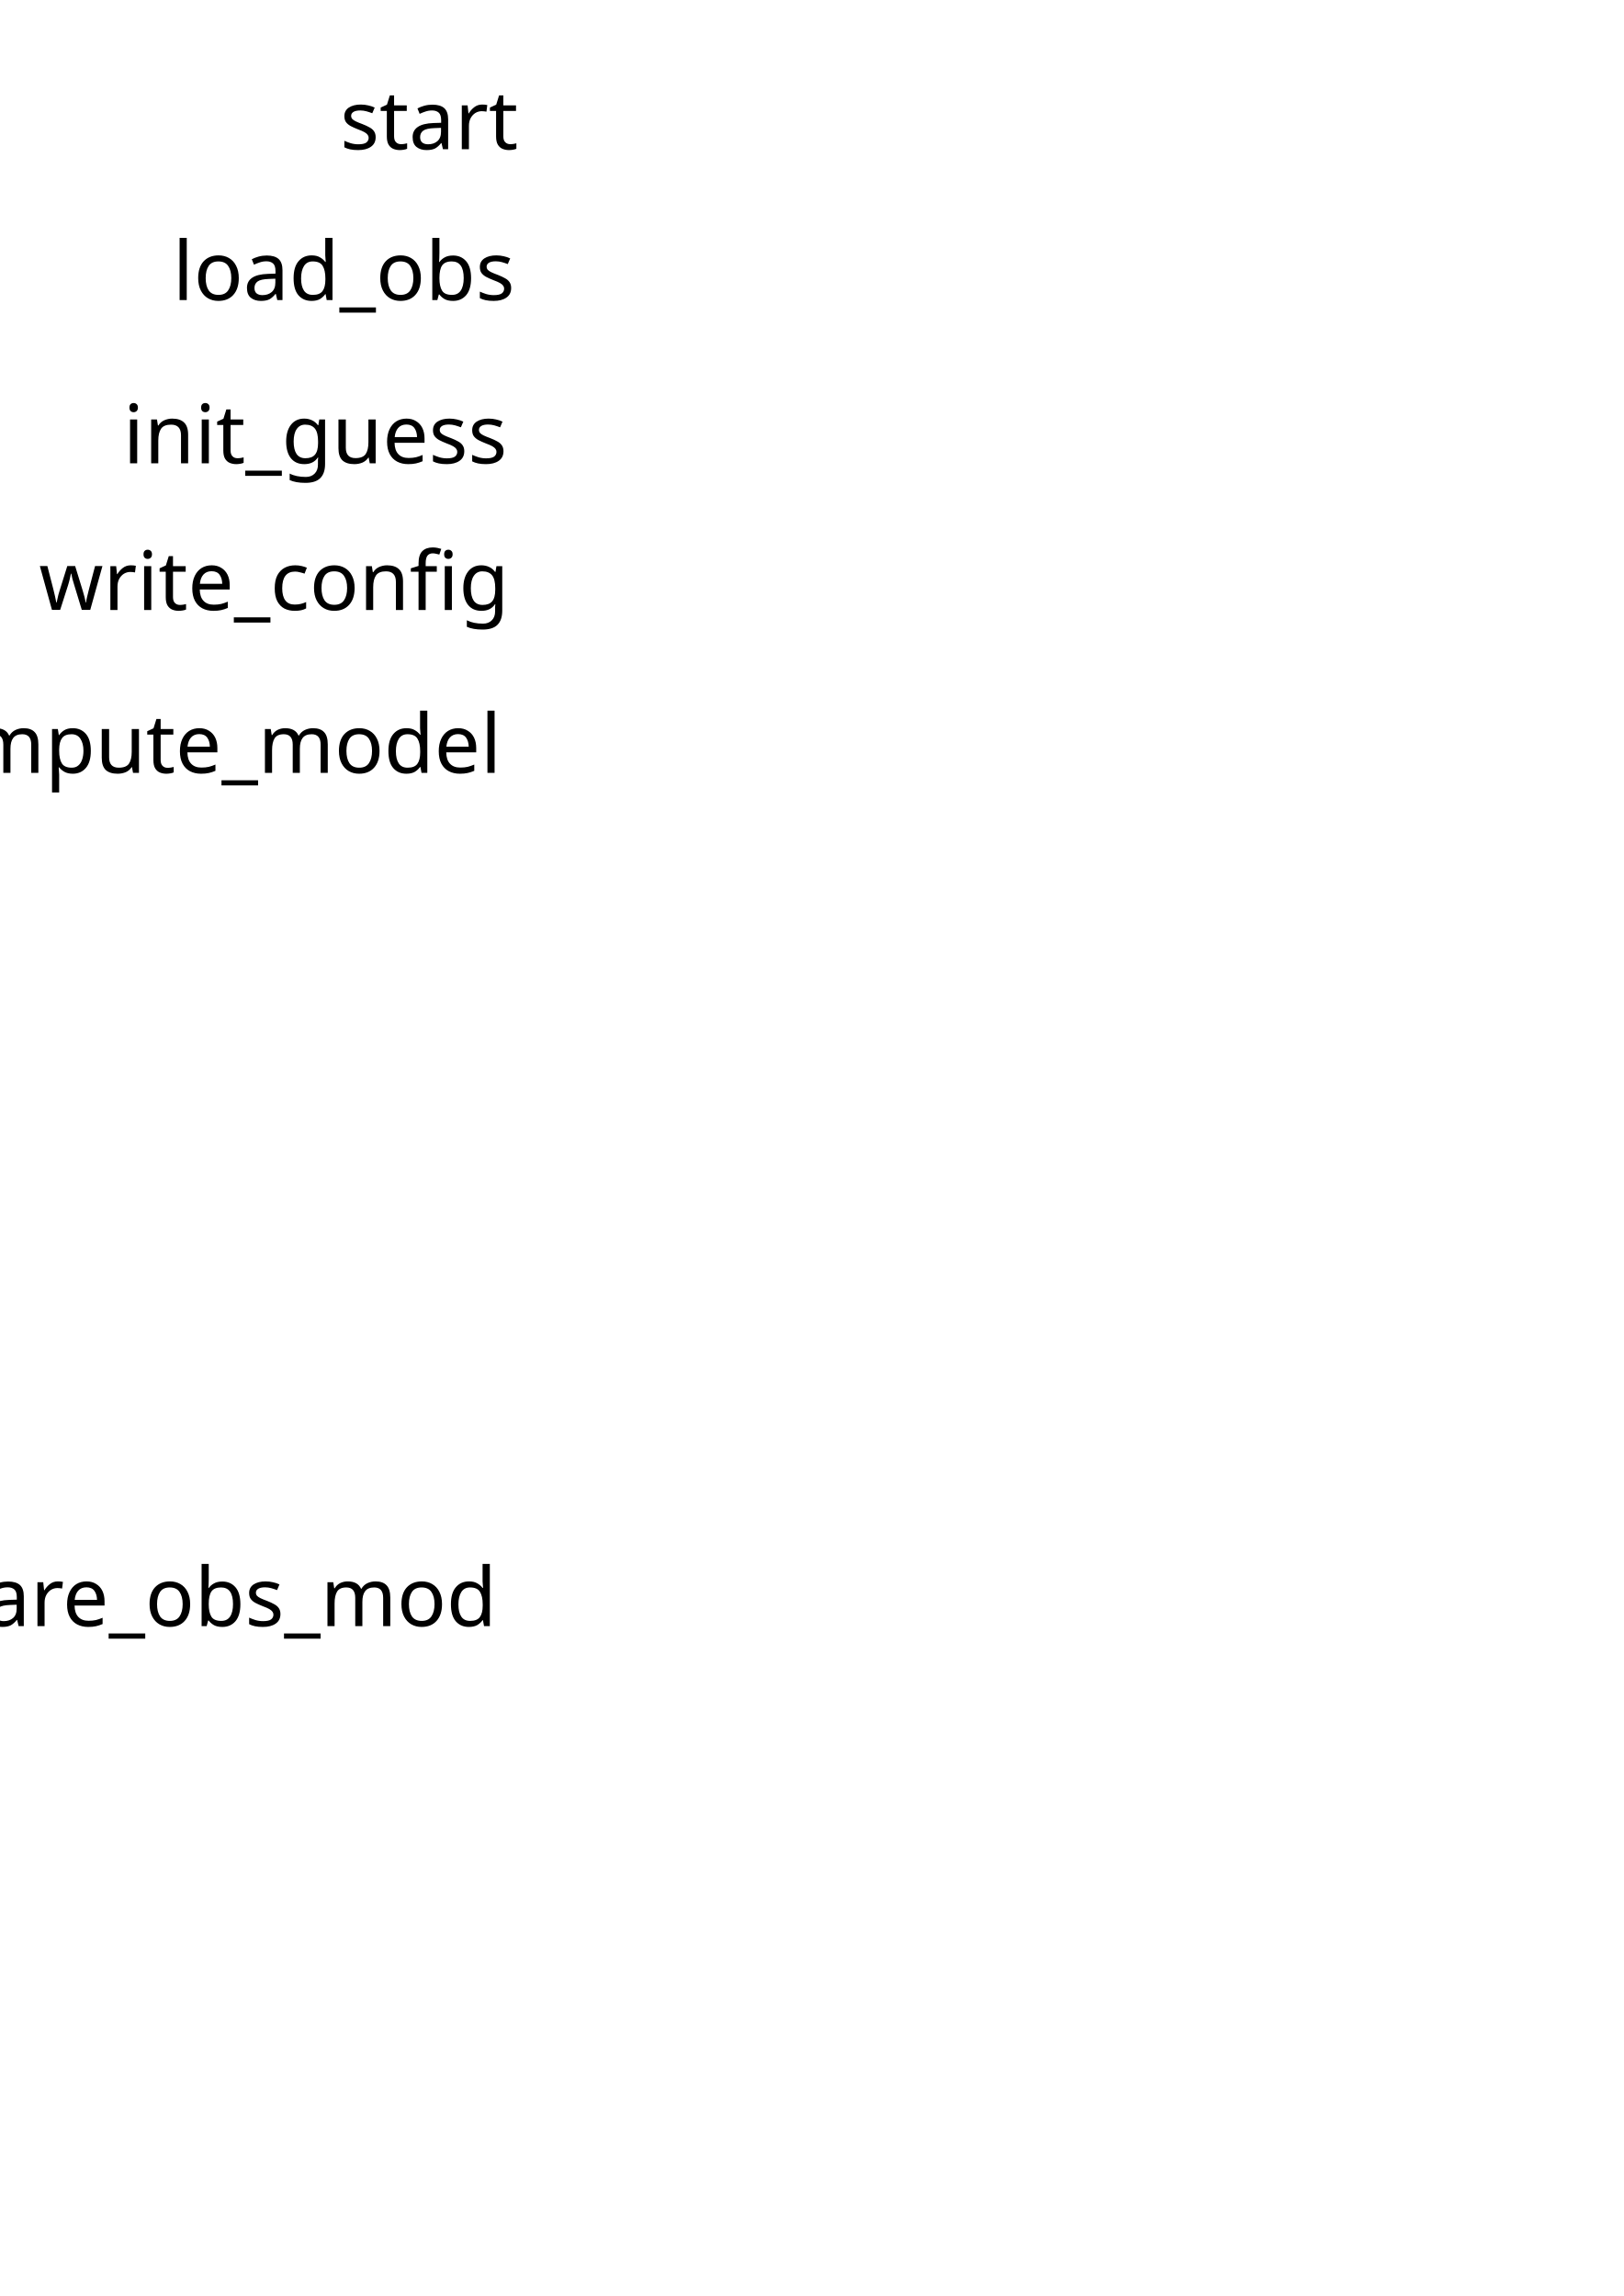
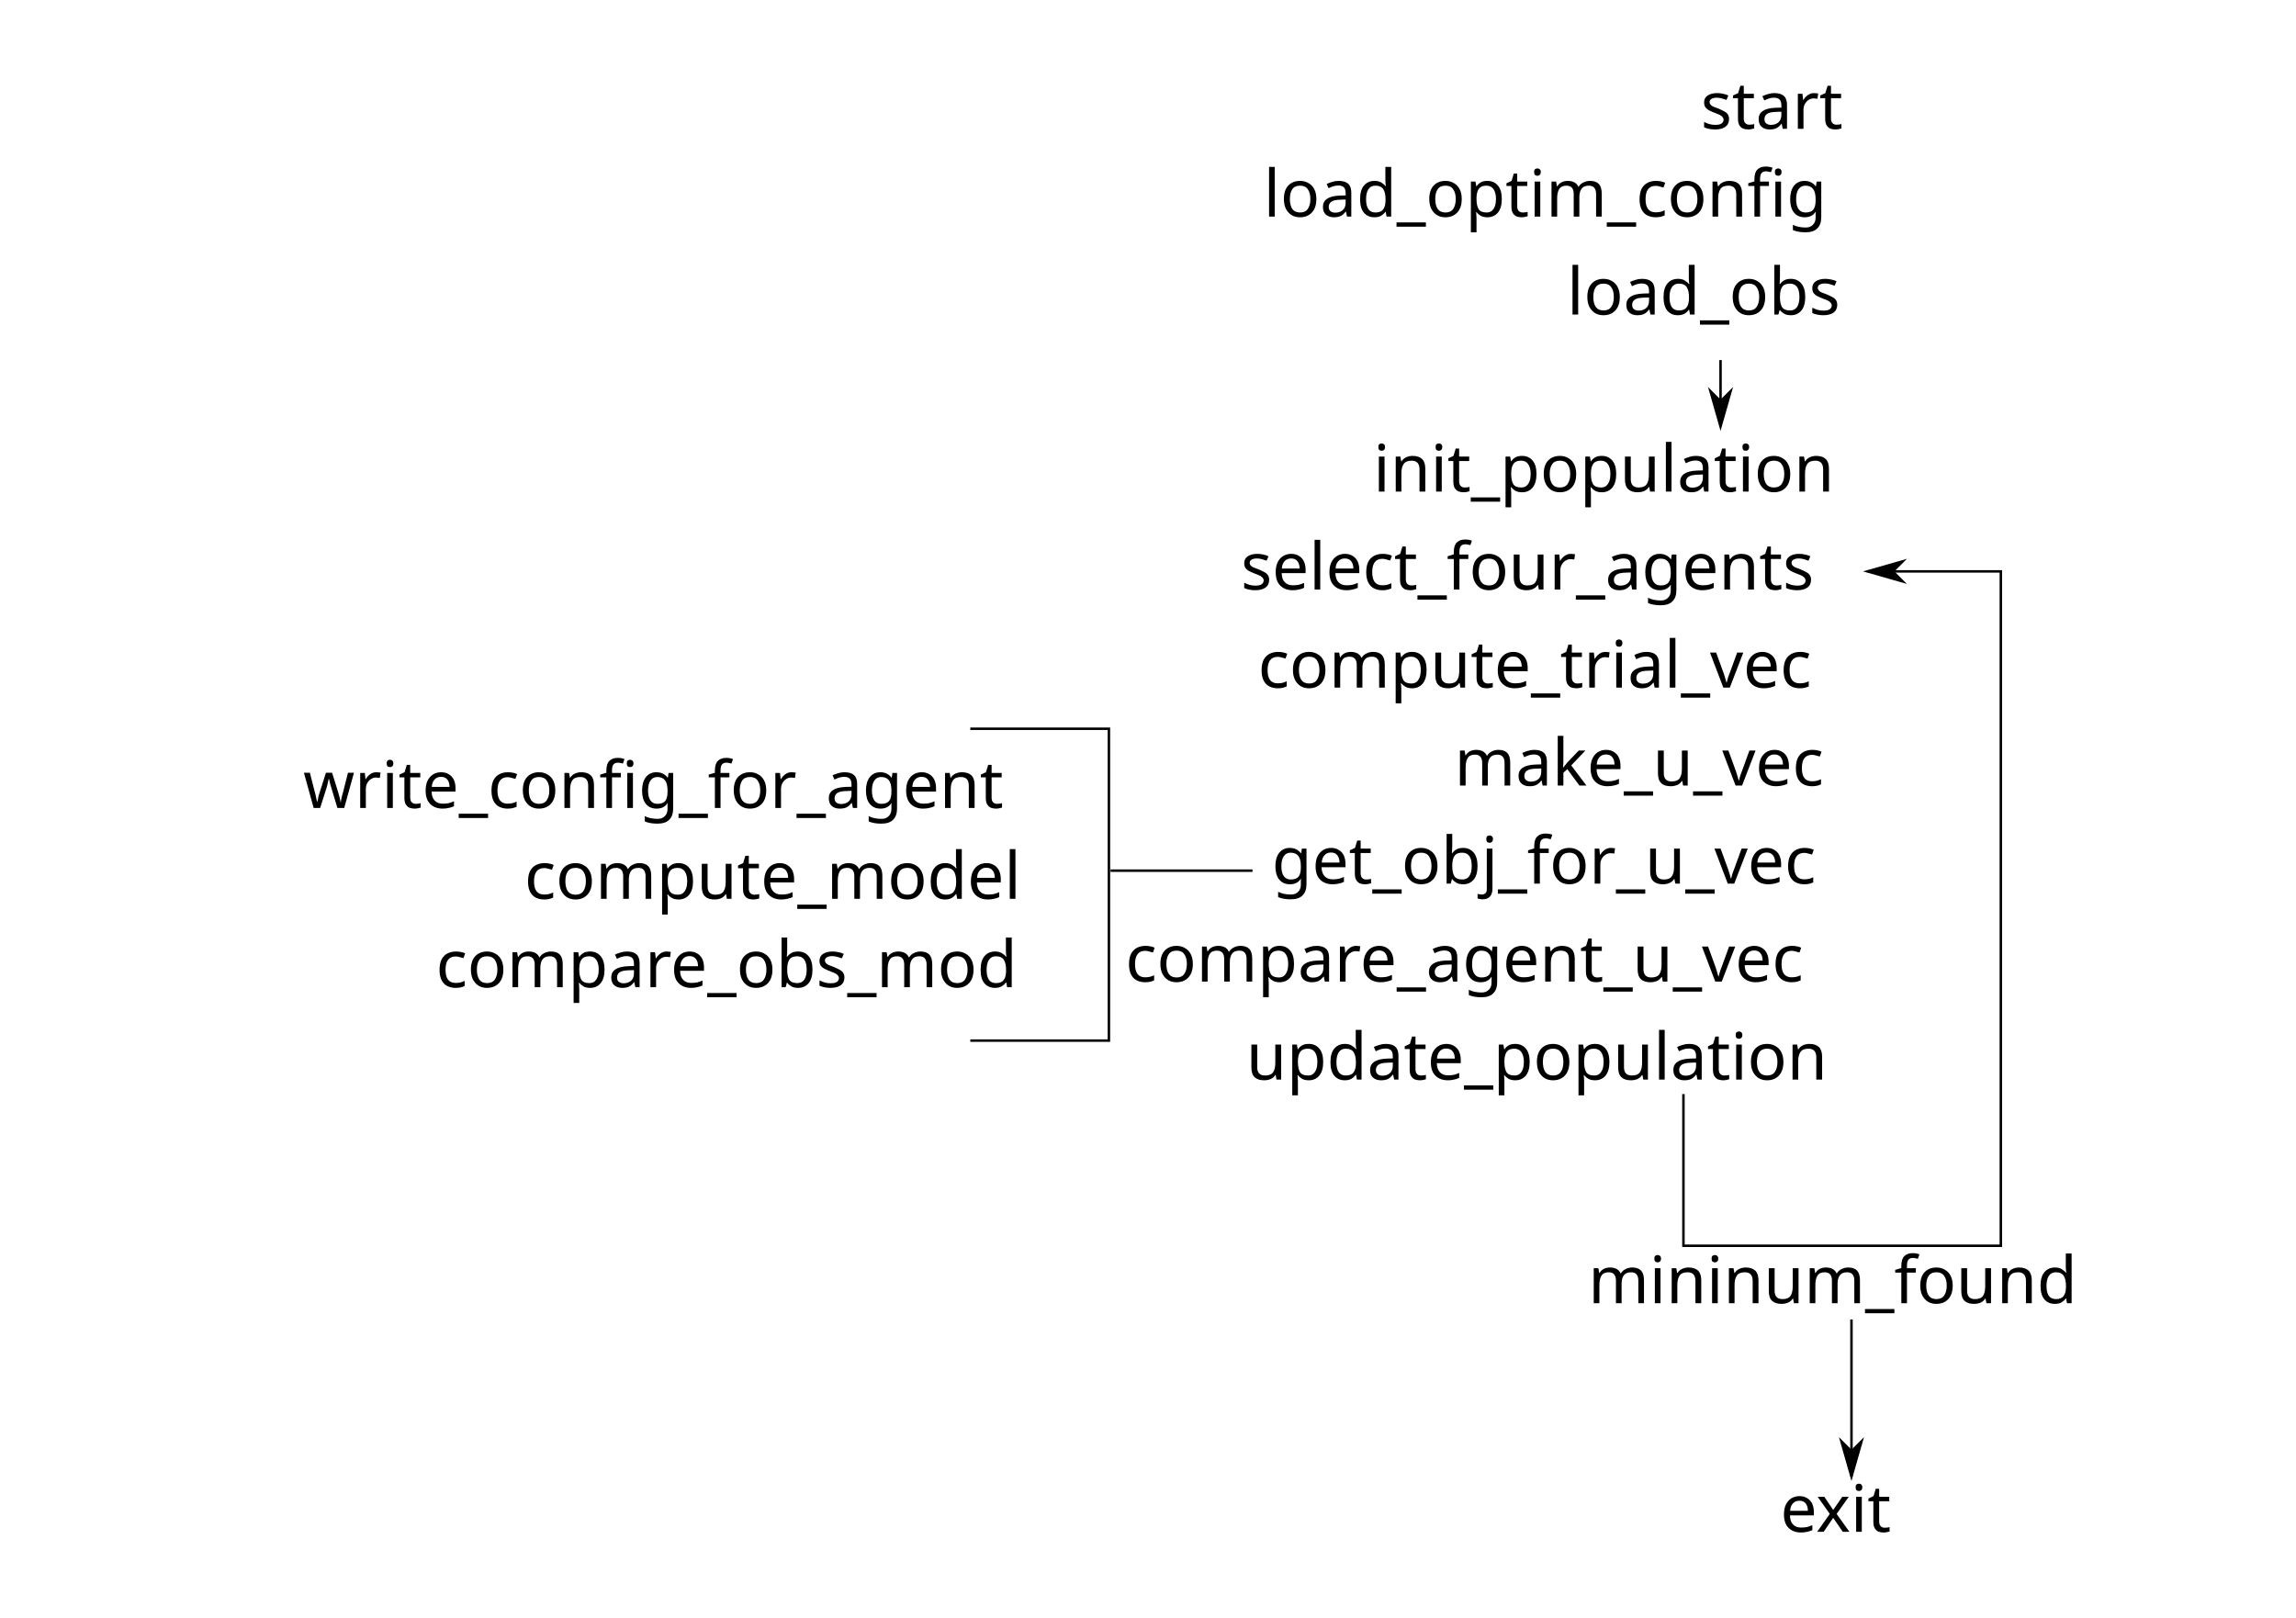
- <svg xmlns="http://www.w3.org/2000/svg" width="210mm" height="297mm" viewBox="0 0 210 297" version="1.1" id="svg8">
-   <defs id="defs2" />
-   <g id="layer1">
-     <text xml:space="preserve" style="font-style:normal;font-weight:normal;font-size:10.583px;line-height:0%;font-family:sans-serif;letter-spacing:0px;word-spacing:0px;fill:#000000;fill-opacity:1;stroke:none;stroke-width:0.265px;stroke-linecap:butt;stroke-linejoin:miter;stroke-opacity:1" x="43.991" y="19.307" id="text4791">
-       <tspan id="tspan4789" x="43.991" y="19.307" style="stroke-width:0.265px">start</tspan>
+ <svg xmlns="http://www.w3.org/2000/svg" width="210mm" height="148mm" viewBox="0 0 210 148" version="1.1" id="svg8">
+   <defs id="defs2">
+     <marker orient="auto" refY="0" refX="0" id="marker5319" style="overflow:visible">
+       <path id="path5317" d="M 0,0 5,-5 -12.5,0 5,5 Z" style="fill:#000000;fill-opacity:1;fill-rule:evenodd;stroke:#000000;stroke-width:1pt;stroke-opacity:1" transform="matrix(-0.8,0,0,-0.8,-10,0)" />
+     </marker>
+     <marker style="overflow:visible" id="marker5243" refX="0" refY="0" orient="auto">
+       <path transform="matrix(-0.8,0,0,-0.8,-10,0)" style="fill:#000000;fill-opacity:1;fill-rule:evenodd;stroke:#000000;stroke-width:1pt;stroke-opacity:1" d="M 0,0 5,-5 -12.5,0 5,5 Z" id="path5241" />
+     </marker>
+     <marker orient="auto" refY="0" refX="0" id="Arrow1Lend" style="overflow:visible">
+       <path id="path4850" d="M 0,0 5,-5 -12.5,0 5,5 Z" style="fill:#000000;fill-opacity:1;fill-rule:evenodd;stroke:#000000;stroke-width:1pt;stroke-opacity:1" transform="matrix(-0.8,0,0,-0.8,-10,0)" />
+     </marker>
+     <marker orient="auto" refY="0" refX="0" id="marker5143" style="overflow:visible">
+       <path id="path5141" d="M 0,0 5,-5 -12.5,0 5,5 Z" style="fill:#000000;fill-opacity:1;fill-rule:evenodd;stroke:#000000;stroke-width:1pt;stroke-opacity:1" transform="matrix(0.8,0,0,0.8,10,0)" />
+     </marker>
+     <marker orient="auto" refY="0" refX="0" id="Arrow1Lstart" style="overflow:visible">
+       <path id="path4847" d="M 0,0 5,-5 -12.5,0 5,5 Z" style="fill:#000000;fill-opacity:1;fill-rule:evenodd;stroke:#000000;stroke-width:1pt;stroke-opacity:1" transform="matrix(0.8,0,0,0.8,10,0)" />
+     </marker>
+   </defs>
+   <g id="layer1" transform="translate(0,-149)">
+     <text xml:space="preserve" style="font-style:normal;font-weight:normal;font-size:5.977px;line-height:0%;font-family:sans-serif;letter-spacing:0px;word-spacing:0px;fill:#000000;fill-opacity:1;stroke:none;stroke-width:0.149px;stroke-linecap:butt;stroke-linejoin:miter;stroke-opacity:1" x="155.55" y="160.78" id="text4791">
+       <tspan id="tspan4789" x="155.55" y="160.78" style="stroke-width:0.149px">start</tspan>
    </text>
-     <text id="text4795" y="38.818" x="22.323" style="font-style:normal;font-weight:normal;font-size:10.583px;line-height:0%;font-family:sans-serif;letter-spacing:0px;word-spacing:0px;fill:#000000;fill-opacity:1;stroke:none;stroke-width:0.265px;stroke-linecap:butt;stroke-linejoin:miter;stroke-opacity:1" xml:space="preserve">
-       <tspan style="stroke-width:0.265px" y="38.818" x="22.323" id="tspan4793">load_obs</tspan>
+     <text id="text4795" y="177.775" x="143.314" style="font-style:normal;font-weight:normal;font-size:5.977px;line-height:0%;font-family:sans-serif;letter-spacing:0px;word-spacing:0px;fill:#000000;fill-opacity:1;stroke:none;stroke-width:0.149px;stroke-linecap:butt;stroke-linejoin:miter;stroke-opacity:1" xml:space="preserve">
+       <tspan style="stroke-width:0.149px" y="177.775" x="143.314" id="tspan4793">load_obs</tspan>
    </text>
-     <text xml:space="preserve" style="font-style:normal;font-weight:normal;font-size:10.583px;line-height:0%;font-family:sans-serif;letter-spacing:0px;word-spacing:0px;fill:#000000;fill-opacity:1;stroke:none;stroke-width:0.265px;stroke-linecap:butt;stroke-linejoin:miter;stroke-opacity:1" x="15.916" y="59.932" id="text4799">
-       <tspan id="tspan4797" x="15.916" y="59.932" style="stroke-width:0.265px">init_guess</tspan>
+     <text xml:space="preserve" style="font-style:normal;font-weight:normal;font-size:5.977px;line-height:0%;font-family:sans-serif;letter-spacing:0px;word-spacing:0px;fill:#000000;fill-opacity:1;stroke:none;stroke-width:0.149px;stroke-linecap:butt;stroke-linejoin:miter;stroke-opacity:1" x="125.602" y="193.967" id="text4799">
+       <tspan id="tspan4797" x="125.602" y="193.967" style="stroke-width:0.149px">init_population</tspan>
    </text>
-     <text id="text4803" y="78.908" x="5.048" style="font-style:normal;font-weight:normal;font-size:10.583px;line-height:0%;font-family:sans-serif;letter-spacing:0px;word-spacing:0px;fill:#000000;fill-opacity:1;stroke:none;stroke-width:0.265px;stroke-linecap:butt;stroke-linejoin:miter;stroke-opacity:1" xml:space="preserve">
-       <tspan style="stroke-width:0.265px" y="78.908" x="5.048" id="tspan4801">write_config</tspan>
+     <text id="text4803" y="222.908" x="27.735" style="font-style:normal;font-weight:normal;font-size:5.977px;line-height:0%;font-family:sans-serif;letter-spacing:0px;word-spacing:0px;fill:#000000;fill-opacity:1;stroke:none;stroke-width:0.149px;stroke-linecap:butt;stroke-linejoin:miter;stroke-opacity:1" xml:space="preserve">
+       <tspan style="stroke-width:0.149px" y="222.908" x="27.735" id="tspan4801">write_config_for_agent</tspan>
    </text>
-     <text xml:space="preserve" style="font-style:normal;font-weight:normal;font-size:10.583px;line-height:0%;font-family:sans-serif;letter-spacing:0px;word-spacing:0px;fill:#000000;fill-opacity:1;stroke:none;stroke-width:0.265px;stroke-linecap:butt;stroke-linejoin:miter;stroke-opacity:1" x="-15.555" y="99.977" id="text4807">
-       <tspan id="tspan4805" x="-15.555" y="99.977" style="stroke-width:0.265px">compute_model</tspan>
+     <text xml:space="preserve" style="font-style:normal;font-weight:normal;font-size:5.977px;line-height:0%;font-family:sans-serif;letter-spacing:0px;word-spacing:0px;fill:#000000;fill-opacity:1;stroke:none;stroke-width:0.149px;stroke-linecap:butt;stroke-linejoin:miter;stroke-opacity:1" x="47.968" y="231.219" id="text4807">
+       <tspan id="tspan4805" x="47.968" y="231.219" style="stroke-width:0.149px">compute_model</tspan>
    </text>
-     <text id="text4813" y="210.346" x="-29.885" style="font-style:normal;font-weight:normal;font-size:10.583px;line-height:0%;font-family:sans-serif;letter-spacing:0px;word-spacing:0px;fill:#000000;fill-opacity:1;stroke:none;stroke-width:0.265px;stroke-linecap:butt;stroke-linejoin:miter;stroke-opacity:1" xml:space="preserve">
-       <tspan style="stroke-width:0.265px" y="210.346" x="-29.885" id="tspan4811">compare_obs_mod</tspan>
+     <text id="text4813" y="239.304" x="39.875" style="font-style:normal;font-weight:normal;font-size:5.977px;line-height:0%;font-family:sans-serif;letter-spacing:0px;word-spacing:0px;fill:#000000;fill-opacity:1;stroke:none;stroke-width:0.149px;stroke-linecap:butt;stroke-linejoin:miter;stroke-opacity:1" xml:space="preserve">
+       <tspan style="stroke-width:0.149px" y="239.304" x="39.875" id="tspan4811">compare_obs_mod</tspan>
    </text>
+     <text id="text4823" y="202.932" x="113.488" style="font-style:normal;font-weight:normal;font-size:5.977px;line-height:0%;font-family:sans-serif;letter-spacing:0px;word-spacing:0px;fill:#000000;fill-opacity:1;stroke:none;stroke-width:0.149px;stroke-linecap:butt;stroke-linejoin:miter;stroke-opacity:1" xml:space="preserve">
+       <tspan style="stroke-width:0.149px" y="202.932" x="113.488" id="tspan4821">select_four_agents</tspan>
+     </text>
+     <text xml:space="preserve" style="font-style:normal;font-weight:normal;font-size:5.977px;line-height:0%;font-family:sans-serif;letter-spacing:0px;word-spacing:0px;fill:#000000;fill-opacity:1;stroke:none;stroke-width:0.149px;stroke-linecap:butt;stroke-linejoin:miter;stroke-opacity:1" x="115.064" y="211.897" id="text4827">
+       <tspan id="tspan4825" x="115.064" y="211.897" style="stroke-width:0.149px">compute_trial_vec</tspan>
+     </text>
+     <text id="text4831" y="220.862" x="133.018" style="font-style:normal;font-weight:normal;font-size:5.977px;line-height:0%;font-family:sans-serif;letter-spacing:0px;word-spacing:0px;fill:#000000;fill-opacity:1;stroke:none;stroke-width:0.149px;stroke-linecap:butt;stroke-linejoin:miter;stroke-opacity:1" xml:space="preserve">
+       <tspan style="stroke-width:0.149px" y="220.862" x="133.018" id="tspan4829">make_u_vec</tspan>
+     </text>
+     <text xml:space="preserve" style="font-style:normal;font-weight:normal;font-size:5.977px;line-height:0%;font-family:sans-serif;letter-spacing:0px;word-spacing:0px;fill:#000000;fill-opacity:1;stroke:none;stroke-width:0.149px;stroke-linecap:butt;stroke-linejoin:miter;stroke-opacity:1" x="116.325" y="229.827" id="text4835">
+       <tspan id="tspan4833" x="116.325" y="229.827" style="stroke-width:0.149px">get_obj_for_u_vec</tspan>
+     </text>
+     <text id="text4839" y="238.792" x="102.936" style="font-style:normal;font-weight:normal;font-size:5.977px;line-height:0%;font-family:sans-serif;letter-spacing:0px;word-spacing:0px;fill:#000000;fill-opacity:1;stroke:none;stroke-width:0.149px;stroke-linecap:butt;stroke-linejoin:miter;stroke-opacity:1" xml:space="preserve">
+       <tspan style="stroke-width:0.149px" y="238.792" x="102.936" id="tspan4837">compare_agent_u_vec</tspan>
+     </text>
+     <text xml:space="preserve" style="font-style:normal;font-weight:normal;font-size:5.977px;line-height:0%;font-family:sans-serif;letter-spacing:0px;word-spacing:0px;fill:#000000;fill-opacity:1;stroke:none;stroke-width:0.149px;stroke-linecap:butt;stroke-linejoin:miter;stroke-opacity:1" x="113.987" y="247.758" id="text4843">
+       <tspan id="tspan4841" x="113.987" y="247.758" style="stroke-width:0.149px">update_population</tspan>
+     </text>
+     <path style="fill:none;fill-rule:evenodd;stroke:#000000;stroke-width:0.226;stroke-linecap:butt;stroke-linejoin:miter;stroke-miterlimit:4;stroke-dasharray:none;stroke-opacity:1;marker-end:url(#Arrow1Lend)" d="m 153.973,249.082 v 13.875 h 29.03 v -61.689 h -12.167" id="path4845" />
+     <text id="text5227" y="268.208" x="145.253" style="font-style:normal;font-weight:normal;font-size:5.977px;line-height:0%;font-family:sans-serif;letter-spacing:0px;word-spacing:0px;fill:#000000;fill-opacity:1;stroke:none;stroke-width:0.149px;stroke-linecap:butt;stroke-linejoin:miter;stroke-opacity:1" xml:space="preserve">
+       <tspan style="stroke-width:0.149px" y="268.208" x="145.253" id="tspan5225">mininum_found</tspan>
+     </text>
+     <text xml:space="preserve" style="font-style:normal;font-weight:normal;font-size:5.977px;line-height:0%;font-family:sans-serif;letter-spacing:0px;word-spacing:0px;fill:#000000;fill-opacity:1;stroke:none;stroke-width:0.149px;stroke-linecap:butt;stroke-linejoin:miter;stroke-opacity:1" x="162.84" y="289.126" id="text5231">
+       <tspan id="tspan5229" x="162.84" y="289.126" style="stroke-width:0.149px">exit</tspan>
+     </text>
+     <path style="fill:none;fill-rule:evenodd;stroke:#000000;stroke-width:0.226;stroke-linecap:butt;stroke-linejoin:miter;stroke-opacity:1;marker-end:url(#marker5243);stroke-miterlimit:4;stroke-dasharray:none" d="m 169.342,269.698 v 14.339" id="path5233" />
+     <text xml:space="preserve" style="font-style:normal;font-weight:normal;font-size:5.977px;line-height:0%;font-family:sans-serif;letter-spacing:0px;word-spacing:0px;fill:#000000;fill-opacity:1;stroke:none;stroke-width:0.149px;stroke-linecap:butt;stroke-linejoin:miter;stroke-opacity:1" x="115.557" y="168.81" id="text5283">
+       <tspan id="tspan5281" x="115.557" y="168.81" style="stroke-width:0.149px">load_optim_config</tspan>
+     </text>
+     <path style="fill:none;fill-rule:evenodd;stroke:#000000;stroke-width:0.226;stroke-linecap:butt;stroke-linejoin:miter;stroke-miterlimit:4;stroke-dasharray:none;stroke-opacity:1" d="M 88.747,215.663 H 101.425 v 28.527 H 88.747 v 0 0" id="path5287" />
+     <path style="fill:none;fill-rule:evenodd;stroke:#000000;stroke-width:0.226;stroke-linecap:butt;stroke-linejoin:miter;stroke-miterlimit:4;stroke-dasharray:none;stroke-opacity:1" d="M 114.557,228.644 H 101.576" id="path5295" />
+     <path id="path5315" d="m 157.366,181.939 v 6.041" style="fill:none;fill-rule:evenodd;stroke:#000000;stroke-width:0.226;stroke-linecap:butt;stroke-linejoin:miter;stroke-miterlimit:4;stroke-dasharray:none;stroke-opacity:1;marker-end:url(#marker5319)" />
  </g>
</svg>
